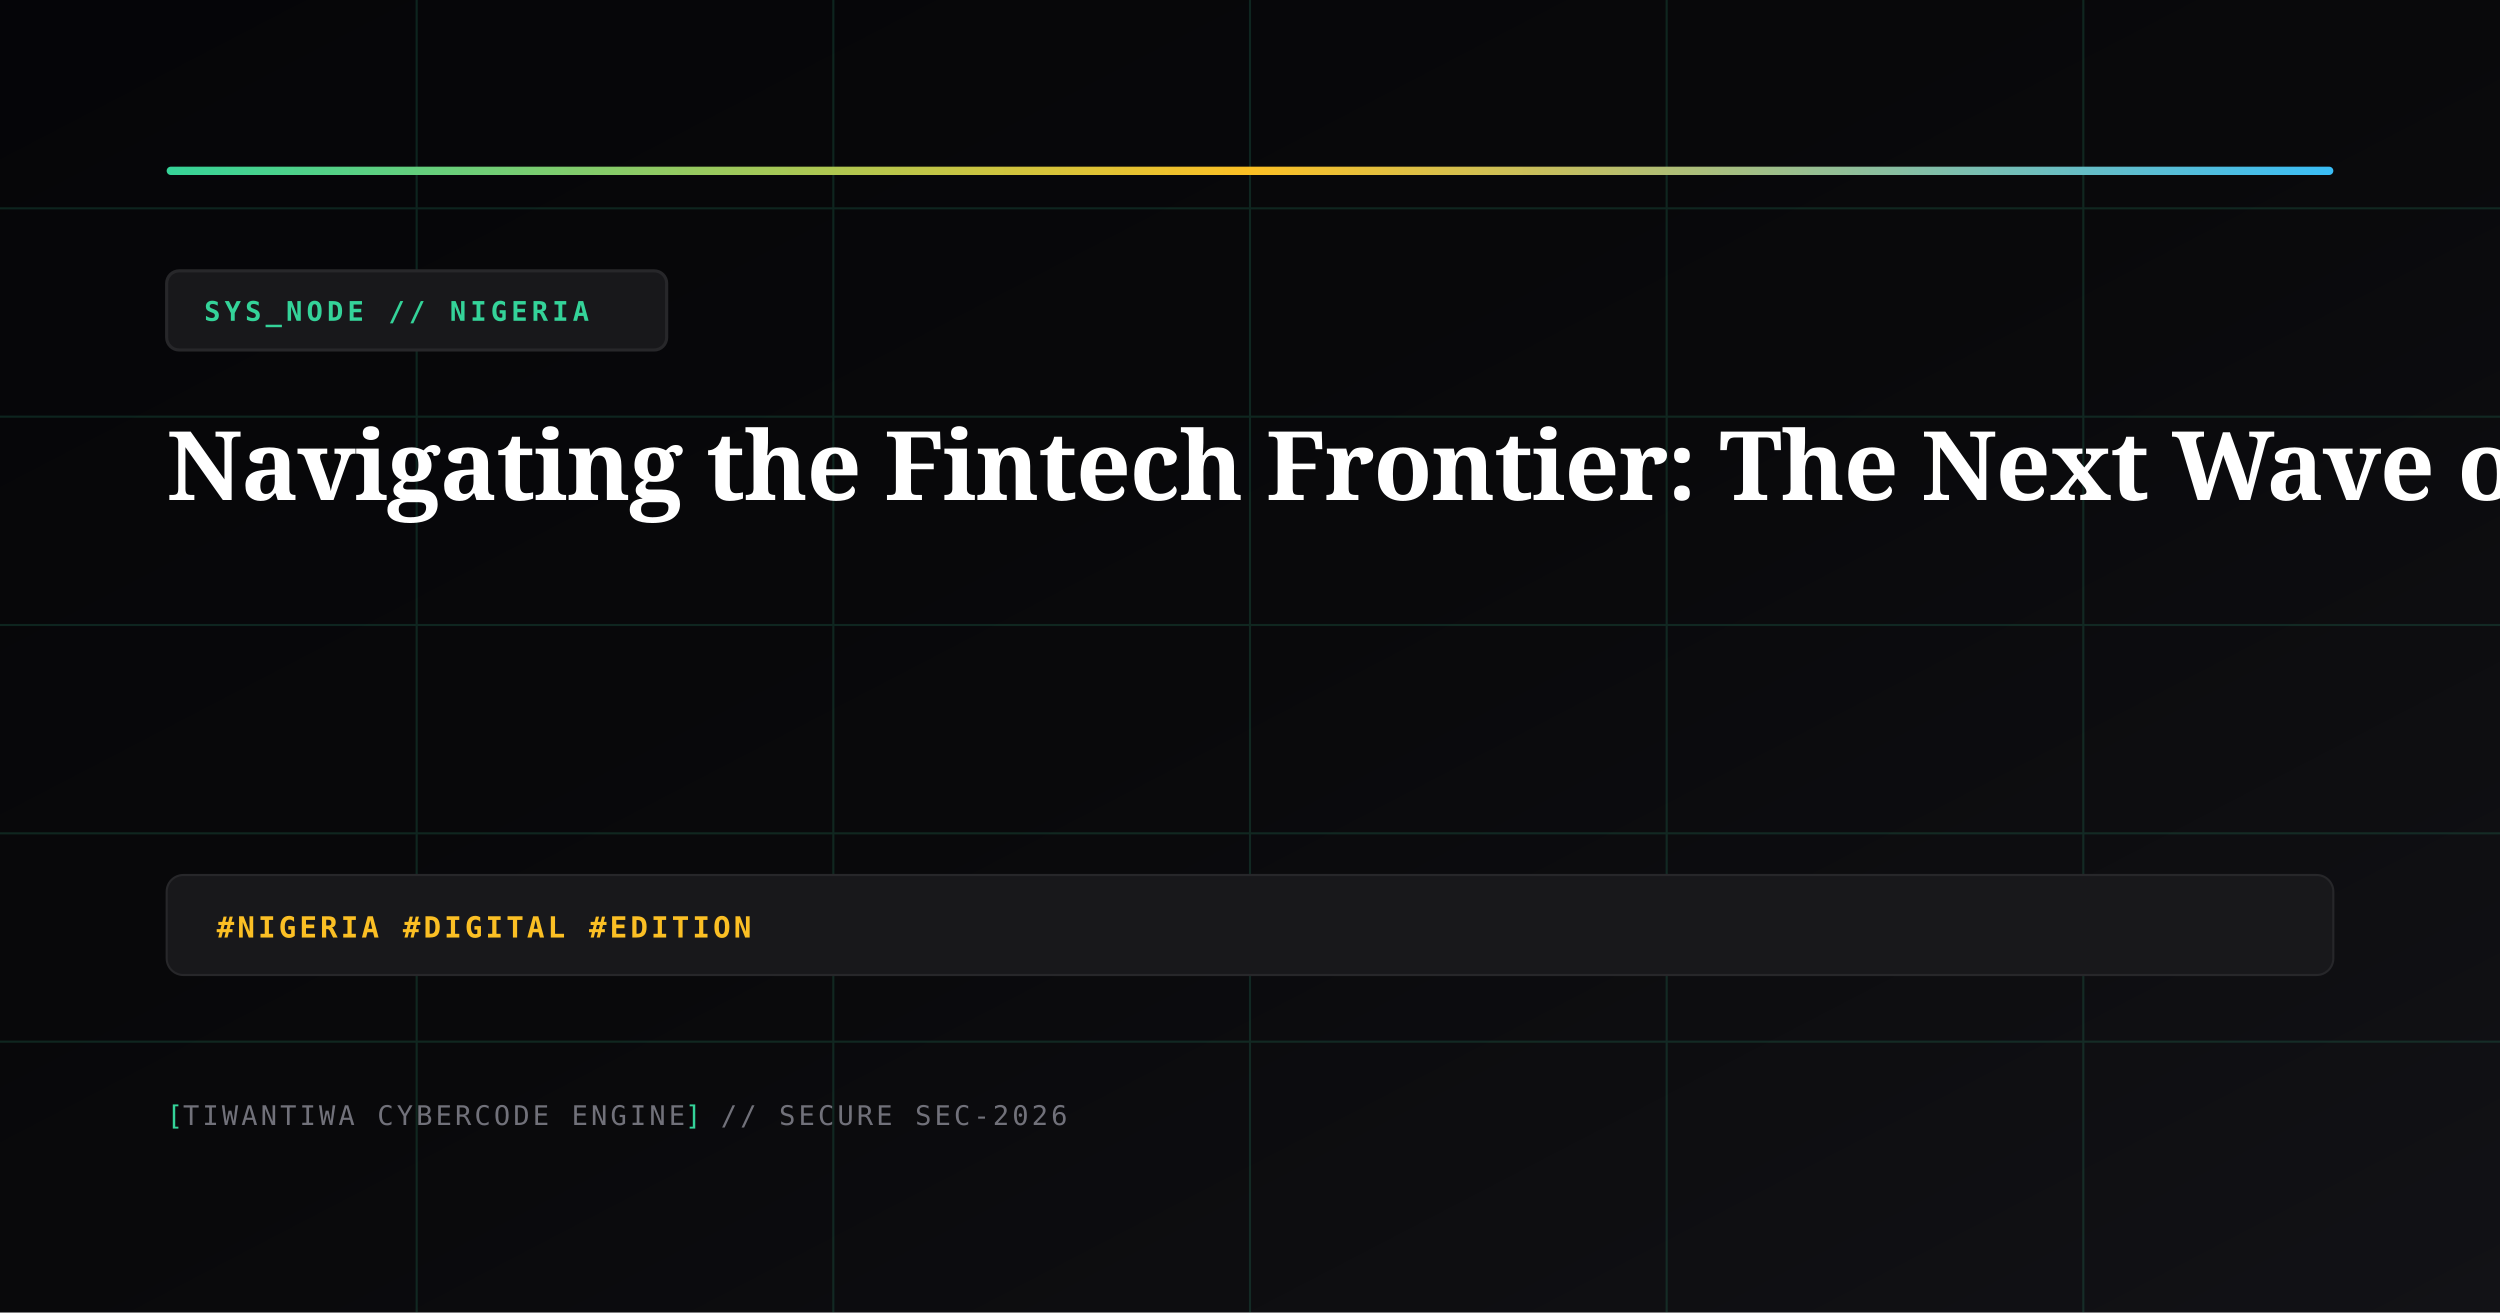
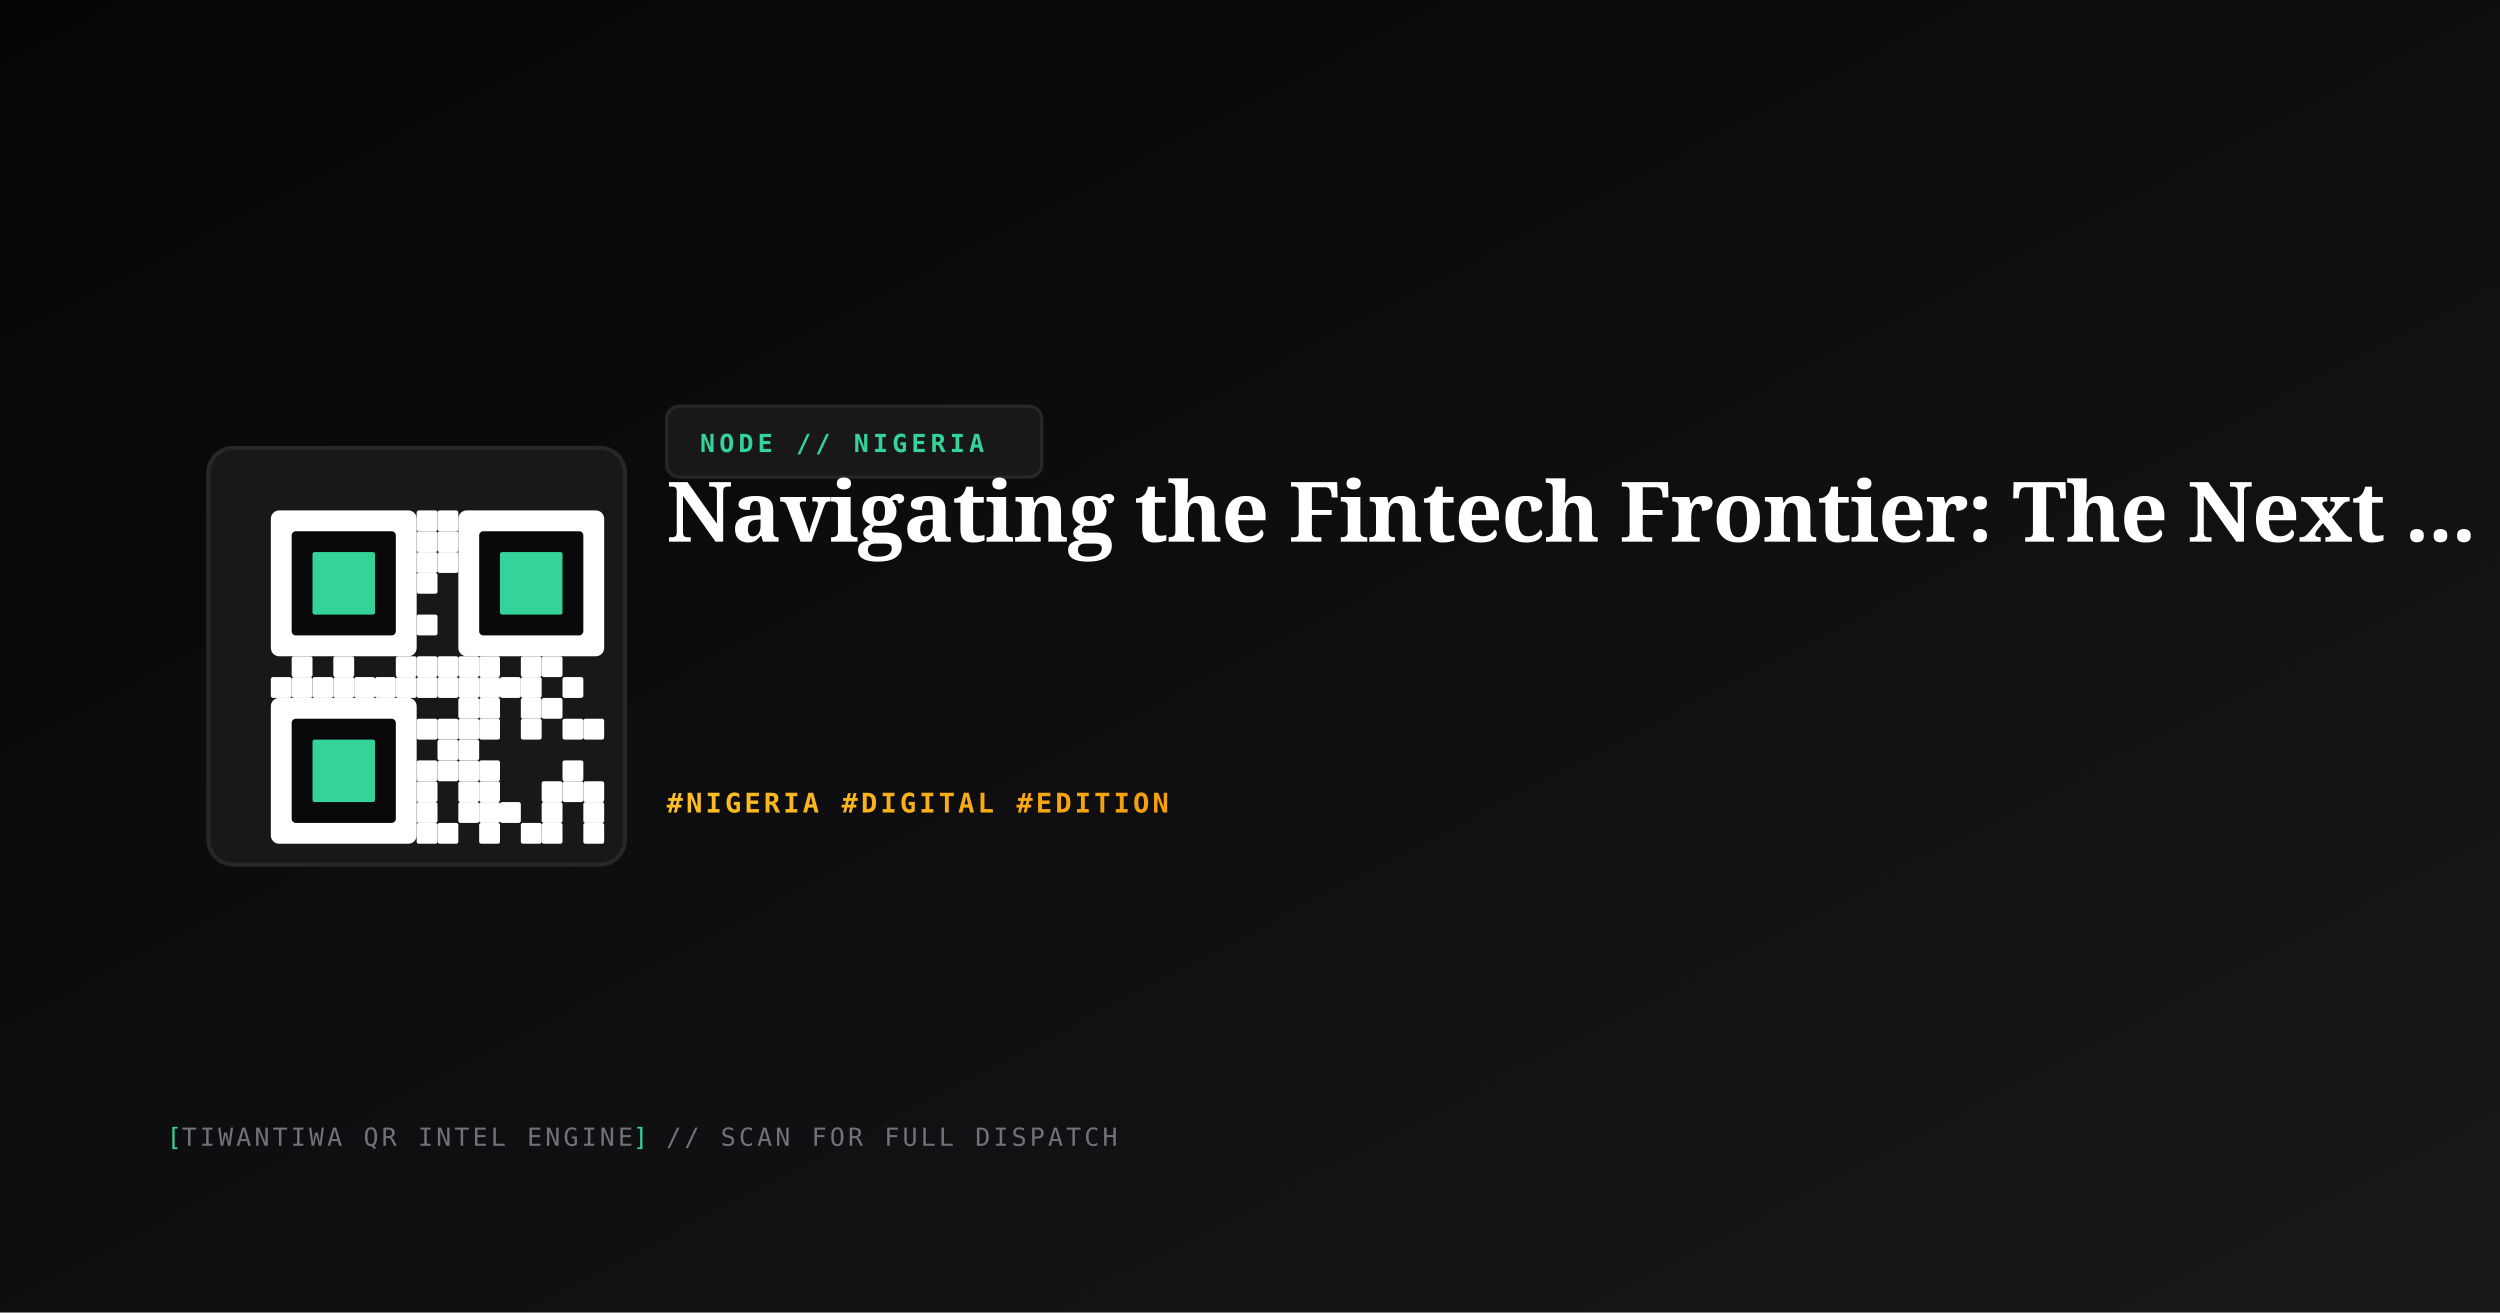
<svg xmlns="http://www.w3.org/2000/svg" viewBox="0 0 1200 630" width="1200" height="630">
  <defs>
    <linearGradient id="bg" x1="0%" y1="0%" x2="100%" y2="100%">
      <stop offset="0%" stop-color="#050508" />
-       <stop offset="50%" stop-color="#09090b" />
-       <stop offset="100%" stop-color="#121216" />
+       <stop offset="100%" stop-color="#18181b" />
    </linearGradient>
-     <linearGradient id="cyber-glow" x1="0%" y1="0%" x2="100%" y2="0%">
-       <stop offset="0%" stop-color="#34d399" />
-       <stop offset="50%" stop-color="#fbbf24" />
-       <stop offset="100%" stop-color="#38bdf8" />
+     <linearGradient id="gold-glow" x1="0%" y1="0%" x2="100%" y2="0%">
+       <stop offset="0%" stop-color="#fbbf24" />
+       <stop offset="100%" stop-color="#f59e0b" />
    </linearGradient>
  </defs>
  <rect width="1200" height="630" fill="url(#bg)" />
-   <g opacity="0.15" stroke="#34d399" stroke-width="1">
-     <path d="M 0 100 L 1200 100 M 0 200 L 1200 200 M 0 300 L 1200 300 M 0 400 L 1200 400 M 0 500 L 1200 500" />
-     <path d="M 200 0 L 200 630 M 400 0 L 400 630 M 600 0 L 600 630 M 800 0 L 800 630 M 1000 0 L 1000 630" />
+   <g transform="translate(80, 195)">
+     <rect x="20" y="20" width="200" height="200" fill="#18181b" stroke="#27272a" stroke-width="2" rx="12" />
+     <g transform="translate(10, 10)">
+       <rect x="40" y="40" width="70" height="70" fill="#ffffff" rx="4" />
+       <rect x="50" y="50" width="50" height="50" fill="#09090b" rx="2" />
+       <rect x="60" y="60" width="30" height="30" fill="#34d399" rx="1" />
+       <rect x="130" y="40" width="70" height="70" fill="#ffffff" rx="4" />
+       <rect x="140" y="50" width="50" height="50" fill="#09090b" rx="2" />
+       <rect x="150" y="60" width="30" height="30" fill="#34d399" rx="1" />
+       <rect x="40" y="130" width="70" height="70" fill="#ffffff" rx="4" />
+       <rect x="50" y="140" width="50" height="50" fill="#09090b" rx="2" />
+       <rect x="60" y="150" width="30" height="30" fill="#34d399" rx="1" />
+       <rect x="110" y="40" width="10" height="10" fill="#ffffff" rx="1" />
+       <rect x="120" y="40" width="10" height="10" fill="#ffffff" rx="1" />
+       <rect x="110" y="50" width="10" height="10" fill="#ffffff" rx="1" />
+       <rect x="120" y="50" width="10" height="10" fill="#ffffff" rx="1" />
+       <rect x="110" y="60" width="10" height="10" fill="#ffffff" rx="1" />
+       <rect x="120" y="60" width="10" height="10" fill="#ffffff" rx="1" />
+       <rect x="110" y="70" width="10" height="10" fill="#ffffff" rx="1" />
+       <rect x="110" y="90" width="10" height="10" fill="#ffffff" rx="1" />
+       <rect x="50" y="110" width="10" height="10" fill="#ffffff" rx="1" />
+       <rect x="70" y="110" width="10" height="10" fill="#ffffff" rx="1" />
+       <rect x="100" y="110" width="10" height="10" fill="#ffffff" rx="1" />
+       <rect x="110" y="110" width="10" height="10" fill="#ffffff" rx="1" />
+       <rect x="120" y="110" width="10" height="10" fill="#ffffff" rx="1" />
+       <rect x="130" y="110" width="10" height="10" fill="#ffffff" rx="1" />
+       <rect x="140" y="110" width="10" height="10" fill="#ffffff" rx="1" />
+       <rect x="160" y="110" width="10" height="10" fill="#ffffff" rx="1" />
+       <rect x="170" y="110" width="10" height="10" fill="#ffffff" rx="1" />
+       <rect x="40" y="120" width="10" height="10" fill="#ffffff" rx="1" />
+       <rect x="50" y="120" width="10" height="10" fill="#ffffff" rx="1" />
+       <rect x="60" y="120" width="10" height="10" fill="#ffffff" rx="1" />
+       <rect x="70" y="120" width="10" height="10" fill="#ffffff" rx="1" />
+       <rect x="80" y="120" width="10" height="10" fill="#ffffff" rx="1" />
+       <rect x="90" y="120" width="10" height="10" fill="#ffffff" rx="1" />
+       <rect x="100" y="120" width="10" height="10" fill="#ffffff" rx="1" />
+       <rect x="110" y="120" width="10" height="10" fill="#ffffff" rx="1" />
+       <rect x="120" y="120" width="10" height="10" fill="#ffffff" rx="1" />
+       <rect x="130" y="120" width="10" height="10" fill="#ffffff" rx="1" />
+       <rect x="140" y="120" width="10" height="10" fill="#ffffff" rx="1" />
+       <rect x="150" y="120" width="10" height="10" fill="#ffffff" rx="1" />
+       <rect x="160" y="120" width="10" height="10" fill="#ffffff" rx="1" />
+       <rect x="180" y="120" width="10" height="10" fill="#ffffff" rx="1" />
+       <rect x="130" y="130" width="10" height="10" fill="#ffffff" rx="1" />
+       <rect x="140" y="130" width="10" height="10" fill="#ffffff" rx="1" />
+       <rect x="160" y="130" width="10" height="10" fill="#ffffff" rx="1" />
+       <rect x="170" y="130" width="10" height="10" fill="#ffffff" rx="1" />
+       <rect x="110" y="140" width="10" height="10" fill="#ffffff" rx="1" />
+       <rect x="120" y="140" width="10" height="10" fill="#ffffff" rx="1" />
+       <rect x="130" y="140" width="10" height="10" fill="#ffffff" rx="1" />
+       <rect x="140" y="140" width="10" height="10" fill="#ffffff" rx="1" />
+       <rect x="160" y="140" width="10" height="10" fill="#ffffff" rx="1" />
+       <rect x="180" y="140" width="10" height="10" fill="#ffffff" rx="1" />
+       <rect x="190" y="140" width="10" height="10" fill="#ffffff" rx="1" />
+       <rect x="120" y="150" width="10" height="10" fill="#ffffff" rx="1" />
+       <rect x="130" y="150" width="10" height="10" fill="#ffffff" rx="1" />
+       <rect x="110" y="160" width="10" height="10" fill="#ffffff" rx="1" />
+       <rect x="120" y="160" width="10" height="10" fill="#ffffff" rx="1" />
+       <rect x="130" y="160" width="10" height="10" fill="#ffffff" rx="1" />
+       <rect x="140" y="160" width="10" height="10" fill="#ffffff" rx="1" />
+       <rect x="180" y="160" width="10" height="10" fill="#ffffff" rx="1" />
+       <rect x="110" y="170" width="10" height="10" fill="#ffffff" rx="1" />
+       <rect x="130" y="170" width="10" height="10" fill="#ffffff" rx="1" />
+       <rect x="140" y="170" width="10" height="10" fill="#ffffff" rx="1" />
+       <rect x="170" y="170" width="10" height="10" fill="#ffffff" rx="1" />
+       <rect x="180" y="170" width="10" height="10" fill="#ffffff" rx="1" />
+       <rect x="190" y="170" width="10" height="10" fill="#ffffff" rx="1" />
+       <rect x="110" y="180" width="10" height="10" fill="#ffffff" rx="1" />
+       <rect x="130" y="180" width="10" height="10" fill="#ffffff" rx="1" />
+       <rect x="140" y="180" width="10" height="10" fill="#ffffff" rx="1" />
+       <rect x="150" y="180" width="10" height="10" fill="#ffffff" rx="1" />
+       <rect x="170" y="180" width="10" height="10" fill="#ffffff" rx="1" />
+       <rect x="190" y="180" width="10" height="10" fill="#ffffff" rx="1" />
+       <rect x="110" y="190" width="10" height="10" fill="#ffffff" rx="1" />
+       <rect x="120" y="190" width="10" height="10" fill="#ffffff" rx="1" />
+       <rect x="140" y="190" width="10" height="10" fill="#ffffff" rx="1" />
+       <rect x="160" y="190" width="10" height="10" fill="#ffffff" rx="1" />
+       <rect x="170" y="190" width="10" height="10" fill="#ffffff" rx="1" />
+       <rect x="190" y="190" width="10" height="10" fill="#ffffff" rx="1" />
+     </g>
  </g>
-   <rect x="80" y="80" width="1040" height="4" fill="url(#cyber-glow)" rx="2" />
-   <g transform="translate(80, 130)">
-     <rect x="0" y="0" width="240" height="38" rx="6" fill="#18181b" stroke="#27272a" stroke-width="1.5" />
-     <text x="18" y="24" fill="#34d399" font-family="monospace" font-size="13" font-weight="bold" letter-spacing="2">SYS_NODE // NIGERIA</text>
+   <g transform="translate(320, 195)">
+     <rect x="0" y="0" width="180" height="34" rx="6" fill="#18181b" stroke="#27272a" stroke-width="1.5" />
+     <text x="16" y="22" fill="#34d399" font-family="monospace" font-size="12" font-weight="bold" letter-spacing="2">NODE // NIGERIA</text>
  </g>
-   <g transform="translate(80, 240)">
-     <text x="0" y="0" fill="#ffffff" font-family="serif" font-size="46" font-weight="bold" width="1040" letter-spacing="-0.5">
-       <tspan x="0" dy="0">Navigating the Fintech Frontier: The Next Wave of ...</tspan>
+   <g transform="translate(320, 260)">
+     <text x="0" y="0" fill="#ffffff" font-family="serif" font-size="40" font-weight="bold" width="800" letter-spacing="-0.5">
+       <tspan x="0" dy="0">Navigating the Fintech Frontier: The Next ...</tspan>
    </text>
  </g>
-   <g transform="translate(80, 420)">
-     <rect x="0" y="0" width="1040" height="48" rx="8" fill="#18181b" stroke="#27272a" stroke-width="1" />
-     <text x="24" y="30" fill="#fbbf24" font-family="monospace" font-size="14" font-weight="bold" letter-spacing="1.5">
+   <g transform="translate(320, 390)">
+     <text x="0" y="0" fill="url(#gold-glow)" font-family="monospace" font-size="13" font-weight="bold" letter-spacing="1.5">
      #NIGERIA   #DIGITAL   #EDITION
    </text>
  </g>
-   <g transform="translate(80, 540)">
-     <text x="0" y="0" font-family="monospace" font-size="13" fill="#71717a" letter-spacing="1.5">
-       <tspan fill="#34d399">[</tspan>TIWANTIWA CYBERCODE ENGINE<tspan fill="#34d399">]</tspan> // SECURE SEC-2026
+   <g transform="translate(80, 550)">
+     <text x="0" y="0" font-family="monospace" font-size="12" fill="#71717a" letter-spacing="1.5">
+       <tspan fill="#34d399">[</tspan>TIWANTIWA QR INTEL ENGINE<tspan fill="#34d399">]</tspan> // SCAN FOR FULL DISPATCH
    </text>
  </g>
</svg>
